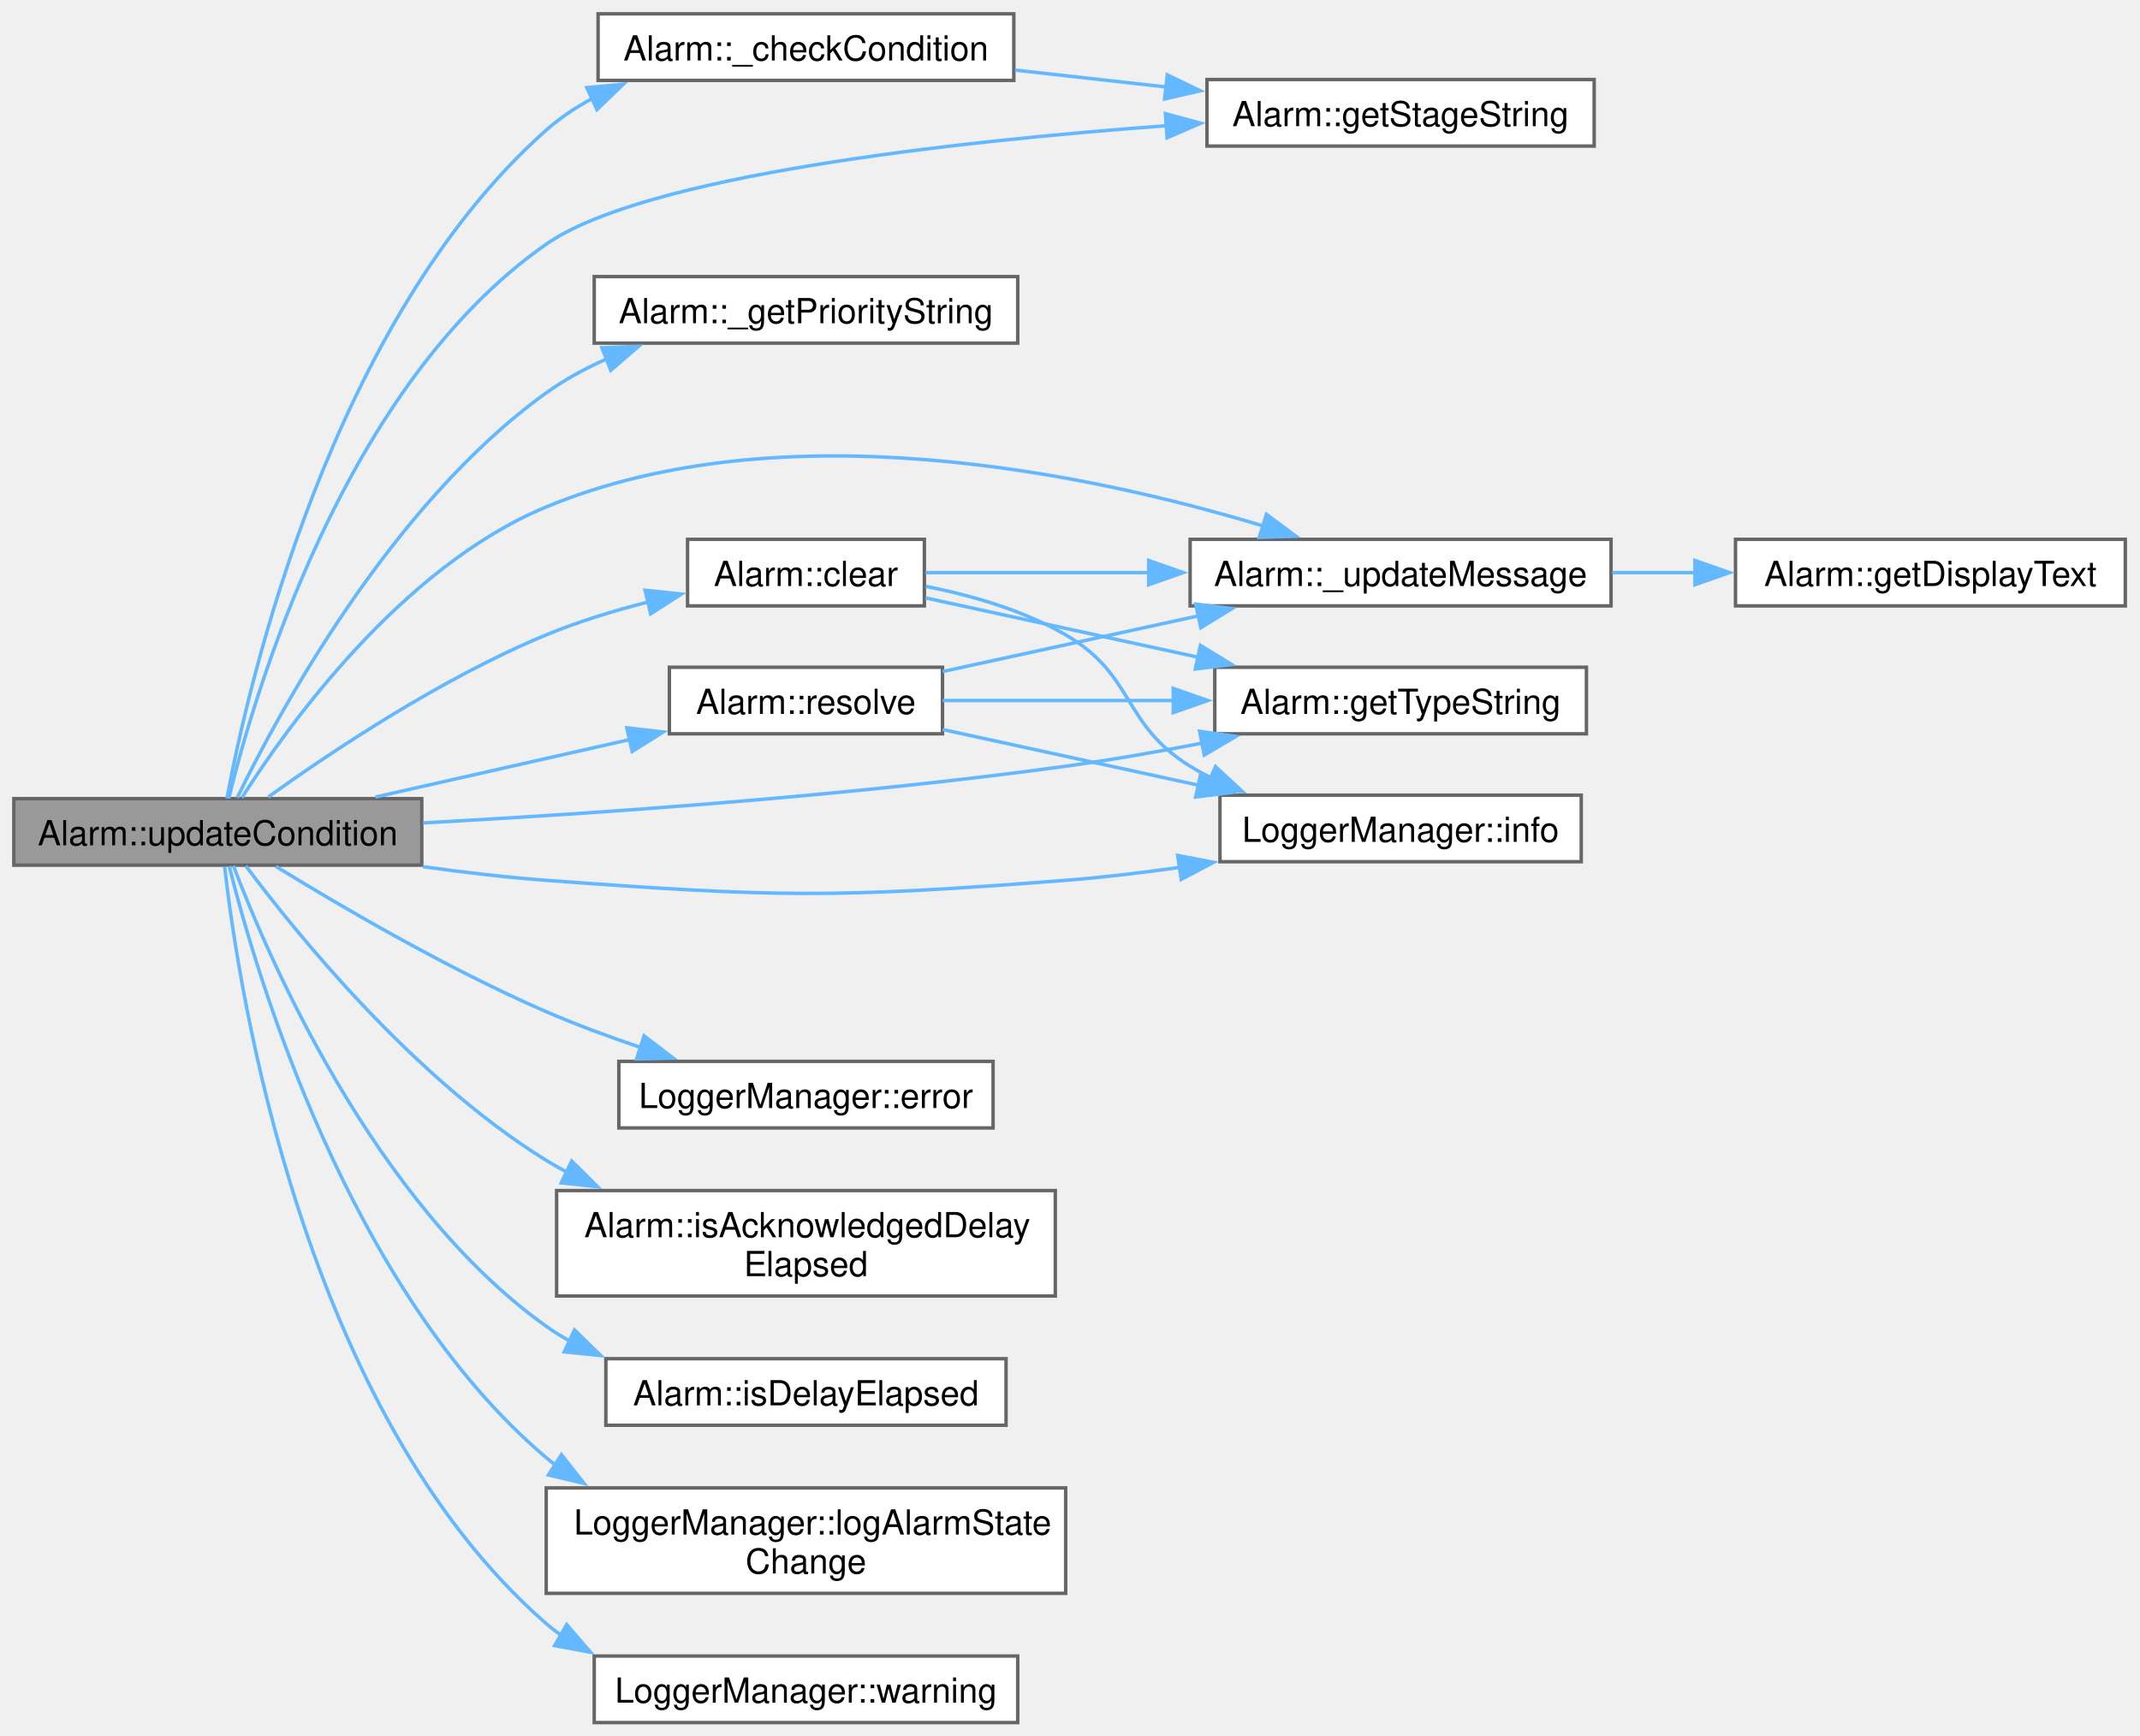
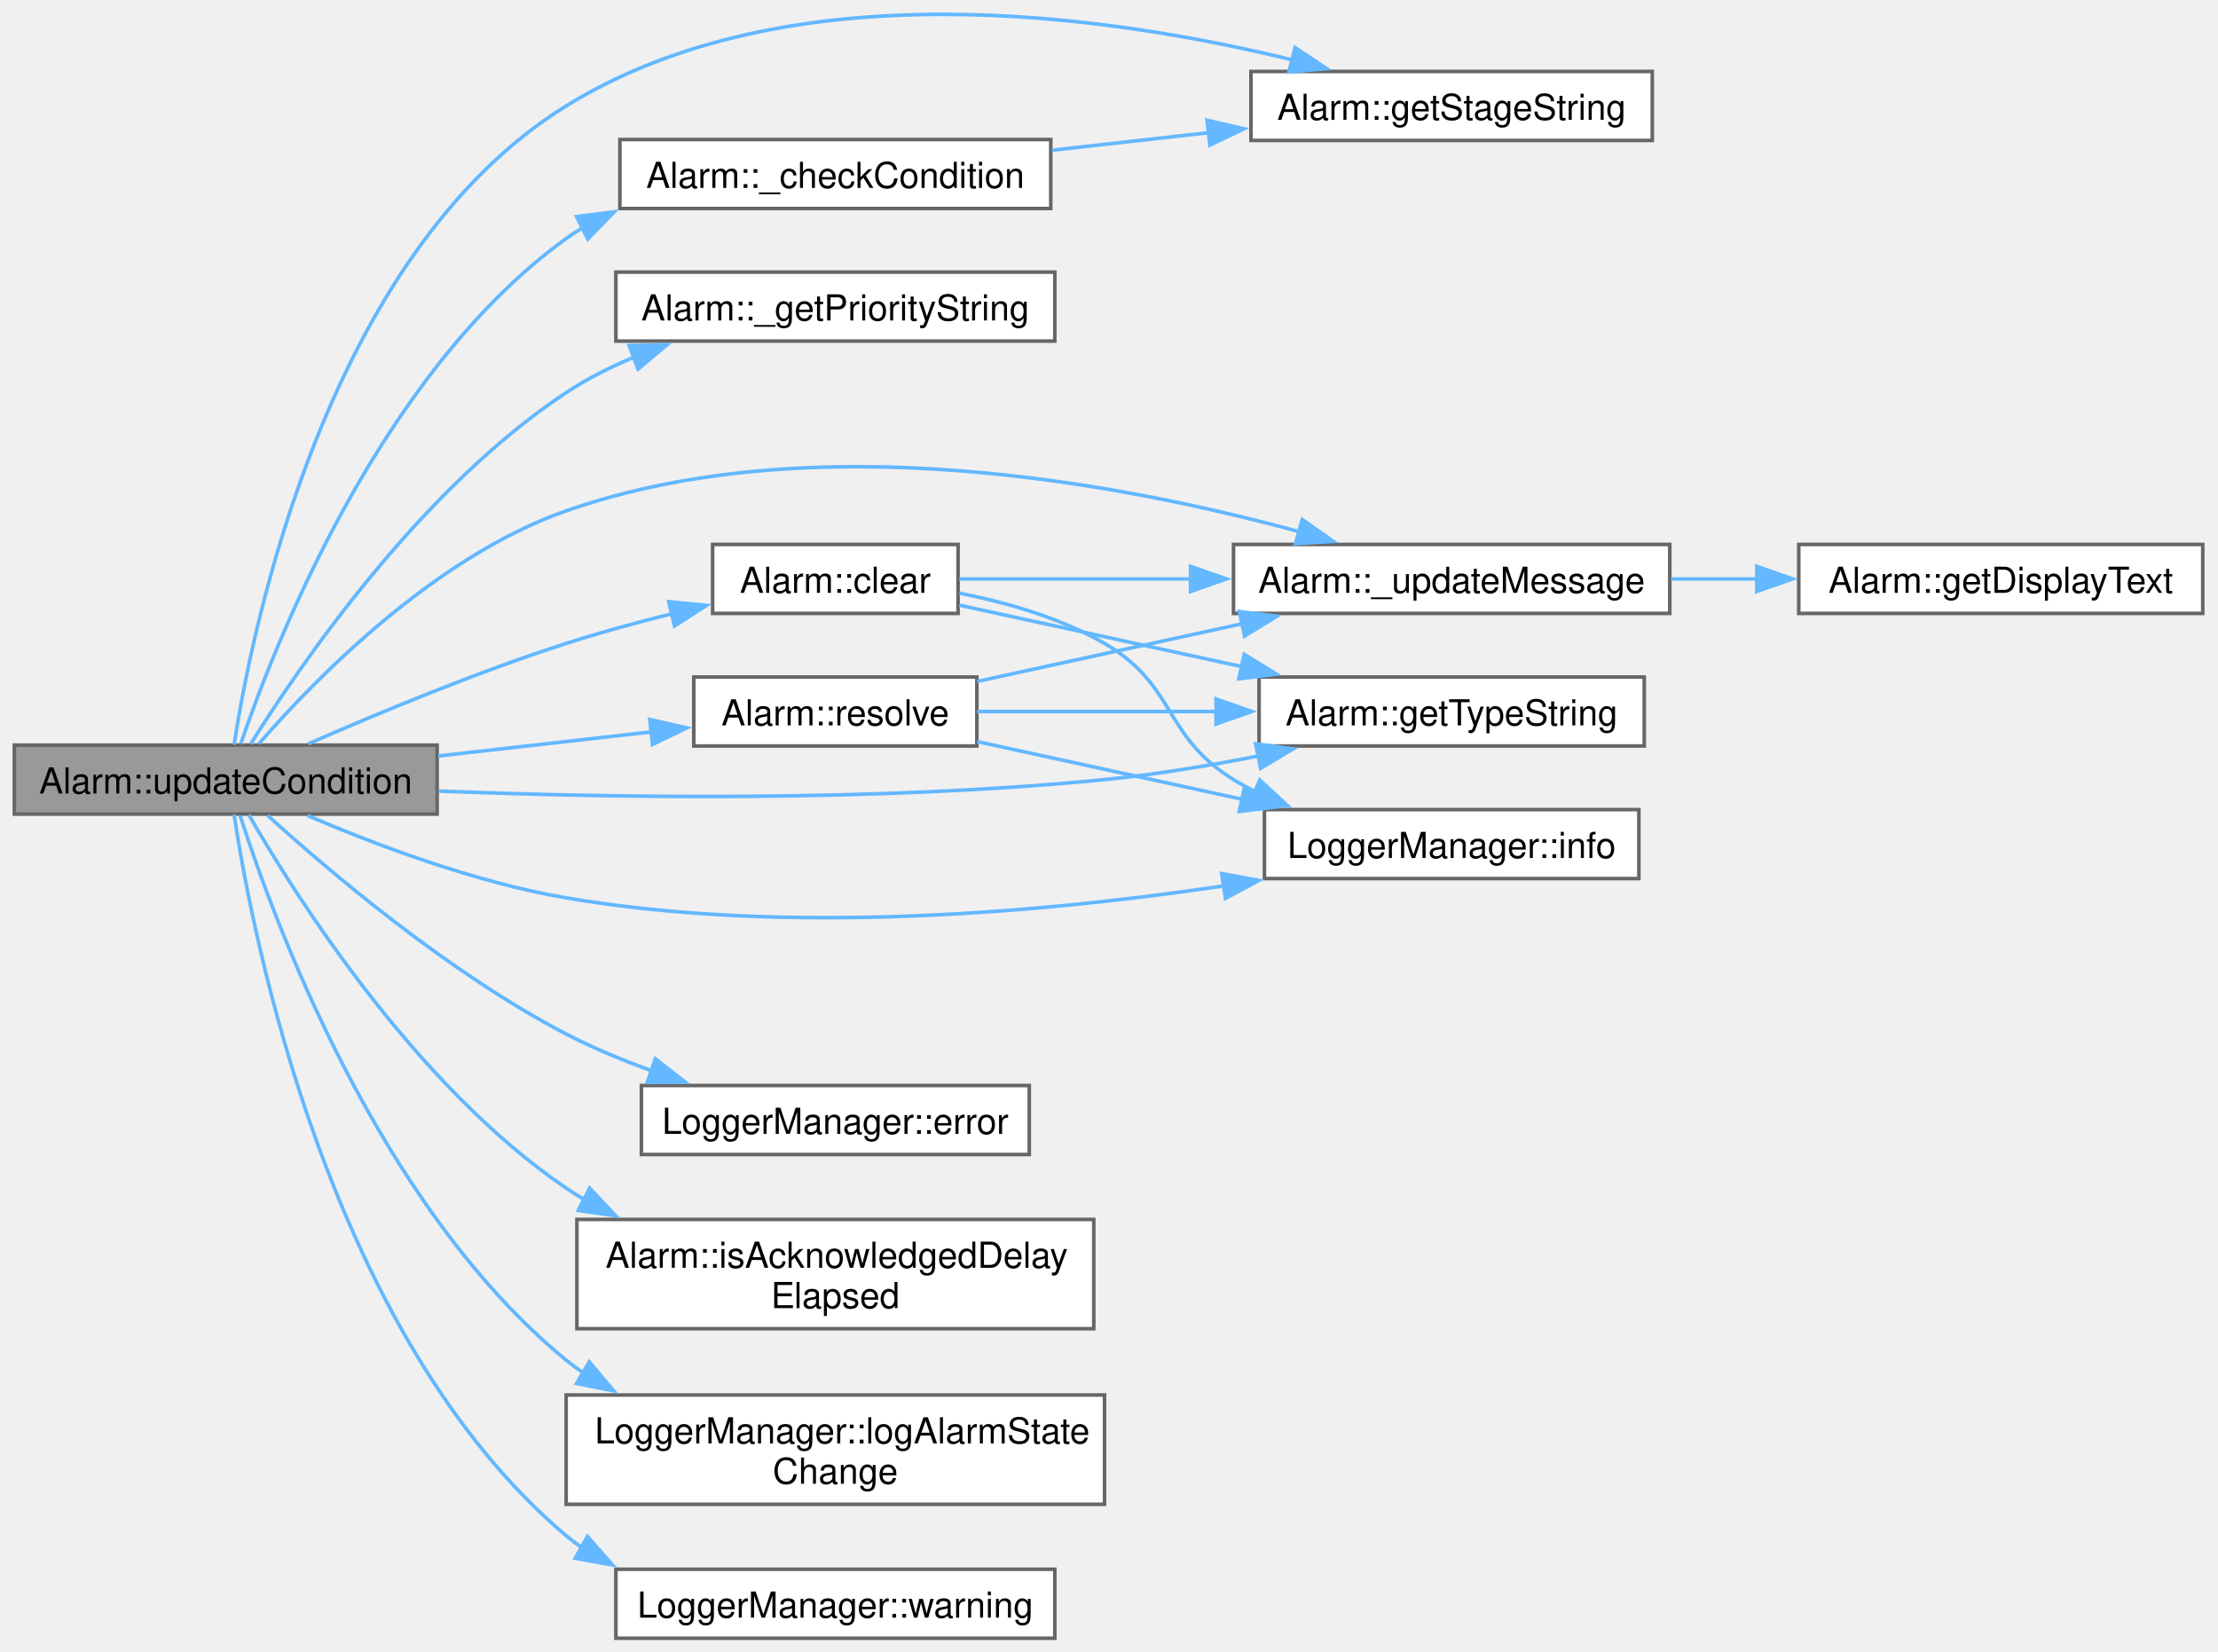
- <svg xmlns="http://www.w3.org/2000/svg" xmlns:xlink="http://www.w3.org/1999/xlink" width="619pt" height="502pt" viewBox="0.00 0.00 619.00 502.00">
-   <g id="graph0" class="graph" transform="scale(1 1) rotate(0) translate(4 498.25)">
+ <svg xmlns="http://www.w3.org/2000/svg" xmlns:xlink="http://www.w3.org/1999/xlink" width="619pt" height="461pt" viewBox="0.00 0.00 619.00 461.00">
+   <g id="graph0" class="graph" transform="scale(1 1) rotate(0) translate(4 457.19)">
    <g id="Node000001" class="node">
      <g id="a_Node000001">
        <a xlink:title="Update alarm condition based on current measurement.">
-           <polygon fill="#999999" stroke="#666666" points="118,-267.25 0,-267.25 0,-248 118,-248 118,-267.25" />
-           <text xml:space="preserve" text-anchor="middle" x="59" y="-253.75" font-family="Helvetica,sans-Serif" font-size="10.00">Alarm::updateCondition</text>
+           <polygon fill="#999999" stroke="#666666" points="118,-249.25 0,-249.25 0,-230 118,-230 118,-249.25" />
+           <text xml:space="preserve" text-anchor="middle" x="59" y="-235.75" font-family="Helvetica,sans-Serif" font-size="10.00">Alarm::updateCondition</text>
        </a>
      </g>
    </g>
    <g id="Node000002" class="node">
      <g id="a_Node000002">
        <a xlink:href="class_alarm.html#a28229f40ec51928641f04cd1e505bd6c" target="_top" xlink:title="Check if alarm condition is currently met.">
-           <polygon fill="white" stroke="#666666" points="289.25,-494.25 169,-494.25 169,-475 289.25,-475 289.25,-494.25" />
-           <text xml:space="preserve" text-anchor="middle" x="229.12" y="-480.75" font-family="Helvetica,sans-Serif" font-size="10.00">Alarm::_checkCondition</text>
+           <polygon fill="white" stroke="#666666" points="289.25,-418.25 169,-418.25 169,-399 289.25,-399 289.25,-418.25" />
+           <text xml:space="preserve" text-anchor="middle" x="229.12" y="-404.75" font-family="Helvetica,sans-Serif" font-size="10.00">Alarm::_checkCondition</text>
        </a>
      </g>
    </g>
    <g id="edge1_Node000001_Node000002" class="edge">
      <g id="a_edge1_Node000001_Node000002">
        <a xlink:title=" ">
-           <path fill="none" stroke="#63b8ff" d="M61.65,-267.32C67.68,-299.7 91.51,-405.24 154,-460.62 158.03,-464.19 162.59,-467.23 167.43,-469.82" />
-           <polygon fill="#63b8ff" stroke="#63b8ff" points="165.74,-472.9 176.29,-473.89 168.67,-466.54 165.74,-472.9" />
+           <path fill="none" stroke="#63b8ff" d="M63.19,-249.59C72.43,-276.83 101.95,-352.99 154,-390.62 155.55,-391.75 157.16,-392.8 158.82,-393.78" />
+           <polygon fill="#63b8ff" stroke="#63b8ff" points="156.91,-396.74 167.42,-398.08 160.04,-390.48 156.91,-396.74" />
        </a>
      </g>
    </g>
    <g id="Node000003" class="node">
      <g id="a_Node000003">
        <a xlink:href="class_alarm.html#a5f0ead4dbd06aa64bd316d99dc587302" target="_top" xlink:title="Get alarm stage as string.">
-           <polygon fill="white" stroke="#666666" points="457.12,-475.25 345.12,-475.25 345.12,-456 457.12,-456 457.12,-475.25" />
-           <text xml:space="preserve" text-anchor="middle" x="401.12" y="-461.75" font-family="Helvetica,sans-Serif" font-size="10.00">Alarm::getStageString</text>
+           <polygon fill="white" stroke="#666666" points="457.12,-437.25 345.12,-437.25 345.12,-418 457.12,-418 457.12,-437.25" />
+           <text xml:space="preserve" text-anchor="middle" x="401.12" y="-423.75" font-family="Helvetica,sans-Serif" font-size="10.00">Alarm::getStageString</text>
        </a>
      </g>
    </g>
    <g id="edge11_Node000001_Node000003" class="edge">
      <g id="a_edge11_Node000001_Node000003">
        <a xlink:title=" ">
-           <path fill="none" stroke="#63b8ff" d="M62.18,-267.34C69.38,-296.97 95.37,-386.7 154,-427.62 182.24,-447.34 270.67,-457.24 333.43,-461.9" />
-           <polygon fill="#63b8ff" stroke="#63b8ff" points="333.09,-465.38 343.32,-462.6 333.59,-458.4 333.09,-465.38" />
+           <path fill="none" stroke="#63b8ff" d="M61.33,-249.37C66.32,-281.81 87.26,-386.38 154,-427.62 215.97,-465.92 304.56,-453.21 356.83,-440.44" />
+           <polygon fill="#63b8ff" stroke="#63b8ff" points="357.44,-443.9 366.26,-438.03 355.7,-437.12 357.44,-443.9" />
        </a>
      </g>
    </g>
    <g id="Node000004" class="node">
      <g id="a_Node000004">
        <a xlink:href="class_alarm.html#a052a73879f5cd039f6f7cb7ce02e6a9d" target="_top" xlink:title="Get priority as string (internal version)">
-           <polygon fill="white" stroke="#666666" points="290.38,-418.25 167.88,-418.25 167.88,-399 290.38,-399 290.38,-418.25" />
-           <text xml:space="preserve" text-anchor="middle" x="229.12" y="-404.75" font-family="Helvetica,sans-Serif" font-size="10.00">Alarm::_getPriorityString</text>
+           <polygon fill="white" stroke="#666666" points="290.38,-381.25 167.88,-381.25 167.88,-362 290.38,-362 290.38,-381.25" />
+           <text xml:space="preserve" text-anchor="middle" x="229.12" y="-367.75" font-family="Helvetica,sans-Serif" font-size="10.00">Alarm::_getPriorityString</text>
        </a>
      </g>
    </g>
    <g id="edge3_Node000001_Node000004" class="edge">
      <g id="a_edge3_Node000001_Node000004">
        <a xlink:title=" ">
-           <path fill="none" stroke="#63b8ff" d="M64.61,-267.52C76.17,-291.31 108.79,-352.12 154,-384.62 159.35,-388.47 165.34,-391.72 171.54,-394.46" />
-           <polygon fill="#63b8ff" stroke="#63b8ff" points="170.1,-397.66 180.69,-398.06 172.67,-391.14 170.1,-397.66" />
+           <path fill="none" stroke="#63b8ff" d="M65.97,-249.57C79.16,-270.73 112.94,-320.49 154,-347.62 159.85,-351.49 166.37,-354.78 173.05,-357.55" />
+           <polygon fill="#63b8ff" stroke="#63b8ff" points="171.6,-360.75 182.19,-360.99 174.06,-354.19 171.6,-360.75" />
        </a>
      </g>
    </g>
    <g id="Node000005" class="node">
      <g id="a_Node000005">
        <a xlink:href="class_alarm.html#a11b2da560dbc8653fa9dec671a78b980" target="_top" xlink:title="Update the alarm display message.">
-           <polygon fill="white" stroke="#666666" points="462,-342.25 340.25,-342.25 340.25,-323 462,-323 462,-342.25" />
-           <text xml:space="preserve" text-anchor="middle" x="401.12" y="-328.75" font-family="Helvetica,sans-Serif" font-size="10.00">Alarm::_updateMessage</text>
+           <polygon fill="white" stroke="#666666" points="462,-305.25 340.25,-305.25 340.25,-286 462,-286 462,-305.25" />
+           <text xml:space="preserve" text-anchor="middle" x="401.12" y="-291.75" font-family="Helvetica,sans-Serif" font-size="10.00">Alarm::_updateMessage</text>
        </a>
      </g>
    </g>
    <g id="edge4_Node000001_Node000005" class="edge">
      <g id="a_edge4_Node000001_Node000005">
        <a xlink:title=" ">
-           <path fill="none" stroke="#63b8ff" d="M65.98,-267.53C78.97,-287.94 111.99,-334.23 154,-351.62 222.69,-380.08 311.31,-361.24 361.31,-346.14" />
-           <polygon fill="#63b8ff" stroke="#63b8ff" points="362.32,-349.49 370.82,-343.16 360.23,-342.81 362.32,-349.49" />
+           <path fill="none" stroke="#63b8ff" d="M68.29,-249.67C83.27,-266.92 116.76,-301.59 154,-314.62 222.67,-338.66 308.51,-322.46 358.54,-308.82" />
+           <polygon fill="#63b8ff" stroke="#63b8ff" points="359.43,-312.21 368.1,-306.11 357.52,-305.47 359.43,-312.21" />
        </a>
      </g>
    </g>
    <g id="Node000007" class="node">
      <g id="a_Node000007">
        <a xlink:href="class_alarm.html#adc66e3d22e173b00c59b040369030a17" target="_top" xlink:title="Clear the alarm condition.">
-           <polygon fill="white" stroke="#666666" points="263.38,-342.25 194.88,-342.25 194.88,-323 263.38,-323 263.38,-342.25" />
-           <text xml:space="preserve" text-anchor="middle" x="229.12" y="-328.75" font-family="Helvetica,sans-Serif" font-size="10.00">Alarm::clear</text>
+           <polygon fill="white" stroke="#666666" points="263.38,-305.25 194.88,-305.25 194.88,-286 263.38,-286 263.38,-305.25" />
+           <text xml:space="preserve" text-anchor="middle" x="229.12" y="-291.75" font-family="Helvetica,sans-Serif" font-size="10.00">Alarm::clear</text>
        </a>
      </g>
    </g>
    <g id="edge6_Node000001_Node000007" class="edge">
      <g id="a_edge6_Node000001_Node000007">
        <a xlink:title=" ">
-           <path fill="none" stroke="#63b8ff" d="M73.61,-267.74C91.28,-280.42 123.48,-302.02 154,-314.62 163.34,-318.48 173.69,-321.64 183.63,-324.17" />
-           <polygon fill="#63b8ff" stroke="#63b8ff" points="182.58,-327.52 193.12,-326.42 184.2,-320.71 182.58,-327.52" />
+           <path fill="none" stroke="#63b8ff" d="M82.07,-249.62C100.91,-257.88 128.86,-269.54 154,-277.62 163.42,-280.66 173.66,-283.45 183.44,-285.89" />
+           <polygon fill="#63b8ff" stroke="#63b8ff" points="182.61,-289.29 193.16,-288.23 184.25,-282.49 182.61,-289.29" />
        </a>
      </g>
    </g>
    <g id="Node000008" class="node">
      <g id="a_Node000008">
        <a xlink:href="class_alarm.html#abd578ec75a5ac9bce00b7ce7207c5d8c" target="_top" xlink:title="Get alarm type as string.">
-           <polygon fill="white" stroke="#666666" points="454.88,-305.25 347.38,-305.25 347.38,-286 454.88,-286 454.88,-305.25" />
-           <text xml:space="preserve" text-anchor="middle" x="401.12" y="-291.75" font-family="Helvetica,sans-Serif" font-size="10.00">Alarm::getTypeString</text>
+           <polygon fill="white" stroke="#666666" points="454.88,-268.25 347.38,-268.25 347.38,-249 454.88,-249 454.88,-268.25" />
+           <text xml:space="preserve" text-anchor="middle" x="401.12" y="-254.75" font-family="Helvetica,sans-Serif" font-size="10.00">Alarm::getTypeString</text>
        </a>
      </g>
    </g>
    <g id="edge12_Node000001_Node000008" class="edge">
      <g id="a_edge12_Node000001_Node000008">
        <a xlink:title=" ">
-           <path fill="none" stroke="#63b8ff" d="M118.44,-260.23C168.05,-262.91 241.05,-267.93 304.25,-276.62 317.12,-278.39 330.87,-280.81 343.82,-283.32" />
-           <polygon fill="#63b8ff" stroke="#63b8ff" points="342.98,-286.72 353.47,-285.24 344.35,-279.85 342.98,-286.72" />
+           <path fill="none" stroke="#63b8ff" d="M118.39,-236.43C167.97,-234.48 240.95,-233.41 304.25,-239.62 318.37,-241.01 333.5,-243.52 347.47,-246.27" />
+           <polygon fill="#63b8ff" stroke="#63b8ff" points="346.41,-249.62 356.9,-248.2 347.81,-242.77 346.41,-249.62" />
        </a>
      </g>
    </g>
    <g id="Node000009" class="node">
      <g id="a_Node000009">
        <a xlink:href="class_logger_manager.html#a5c1373ccc47f4112b596fe6f84fbbc21" target="_top" xlink:title="Log informational message (static convenience method)">
-           <polygon fill="white" stroke="#666666" points="453.38,-268.25 348.88,-268.25 348.88,-249 453.38,-249 453.38,-268.25" />
-           <text xml:space="preserve" text-anchor="middle" x="401.12" y="-254.75" font-family="Helvetica,sans-Serif" font-size="10.00">LoggerManager::info</text>
+           <polygon fill="white" stroke="#666666" points="453.38,-231.25 348.88,-231.25 348.88,-212 453.38,-212 453.38,-231.25" />
+           <text xml:space="preserve" text-anchor="middle" x="401.12" y="-217.75" font-family="Helvetica,sans-Serif" font-size="10.00">LoggerManager::info</text>
        </a>
      </g>
    </g>
    <g id="edge13_Node000001_Node000009" class="edge">
      <g id="a_edge13_Node000001_Node000009">
        <a xlink:title=" ">
-           <path fill="none" stroke="#63b8ff" d="M118.27,-247.58C130.06,-245.93 142.4,-244.48 154,-243.62 220.6,-238.69 237.67,-238.45 304.25,-243.62 314.97,-244.46 326.31,-245.81 337.28,-247.37" />
-           <polygon fill="#63b8ff" stroke="#63b8ff" points="336.65,-250.81 347.05,-248.83 337.68,-243.89 336.65,-250.81" />
+           <path fill="none" stroke="#63b8ff" d="M81.85,-229.58C100.55,-221.56 128.42,-210.98 154,-206.62 215.86,-196.08 287.57,-202.53 337.57,-209.97" />
+           <polygon fill="#63b8ff" stroke="#63b8ff" points="336.93,-213.41 347.35,-211.49 338.01,-206.49 336.93,-213.41" />
        </a>
      </g>
    </g>
    <g id="Node000010" class="node">
      <g id="a_Node000010">
        <a xlink:href="class_logger_manager.html#aef24f00186213fa78be3b104a50d58e6" target="_top" xlink:title="Log error message (static convenience method)">
-           <polygon fill="white" stroke="#666666" points="283.25,-191.25 175,-191.25 175,-172 283.25,-172 283.25,-191.25" />
-           <text xml:space="preserve" text-anchor="middle" x="229.12" y="-177.75" font-family="Helvetica,sans-Serif" font-size="10.00">LoggerManager::error</text>
+           <polygon fill="white" stroke="#666666" points="283.25,-154.25 175,-154.25 175,-135 283.25,-135 283.25,-154.25" />
+           <text xml:space="preserve" text-anchor="middle" x="229.12" y="-140.75" font-family="Helvetica,sans-Serif" font-size="10.00">LoggerManager::error</text>
        </a>
      </g>
    </g>
    <g id="edge10_Node000001_Node000010" class="edge">
      <g id="a_edge10_Node000001_Node000010">
        <a xlink:title=" ">
-           <path fill="none" stroke="#63b8ff" d="M75.82,-247.63C94.13,-236.37 125.43,-218.02 154,-205.62 162.65,-201.88 172.08,-198.39 181.22,-195.3" />
-           <polygon fill="#63b8ff" stroke="#63b8ff" points="182.3,-198.63 190.73,-192.21 180.14,-191.97 182.3,-198.63" />
+           <path fill="none" stroke="#63b8ff" d="M70.75,-229.57C87.4,-214.45 120.98,-185.81 154,-168.62 161.51,-164.72 169.77,-161.28 177.98,-158.33" />
+           <polygon fill="#63b8ff" stroke="#63b8ff" points="178.88,-161.72 187.23,-155.2 176.64,-155.09 178.88,-161.72" />
        </a>
      </g>
    </g>
    <g id="Node000011" class="node">
      <g id="a_Node000011">
        <a xlink:href="class_alarm.html#a6404e8478e8c2d726e9399ea1f2268b2" target="_top" xlink:title="Check if acknowledged delay has elapsed.">
-           <polygon fill="white" stroke="#666666" points="301.25,-153.88 157,-153.88 157,-123.38 301.25,-123.38 301.25,-153.88" />
-           <text xml:space="preserve" text-anchor="start" x="165" y="-140.38" font-family="Helvetica,sans-Serif" font-size="10.00">Alarm::isAcknowledgedDelay</text>
-           <text xml:space="preserve" text-anchor="middle" x="229.12" y="-129.12" font-family="Helvetica,sans-Serif" font-size="10.00">Elapsed</text>
+           <polygon fill="white" stroke="#666666" points="301.25,-116.88 157,-116.88 157,-86.38 301.25,-86.38 301.25,-116.88" />
+           <text xml:space="preserve" text-anchor="start" x="165" y="-103.38" font-family="Helvetica,sans-Serif" font-size="10.00">Alarm::isAcknowledgedDelay</text>
+           <text xml:space="preserve" text-anchor="middle" x="229.12" y="-92.12" font-family="Helvetica,sans-Serif" font-size="10.00">Elapsed</text>
        </a>
      </g>
    </g>
    <g id="edge14_Node000001_Node000011" class="edge">
      <g id="a_edge14_Node000001_Node000011">
        <a xlink:title=" ">
-           <path fill="none" stroke="#63b8ff" d="M67.13,-247.76C81.45,-228.61 115.67,-186.23 154,-162.62 155.9,-161.45 157.86,-160.34 159.87,-159.27" />
-           <polygon fill="#63b8ff" stroke="#63b8ff" points="161.36,-162.44 168.88,-154.97 158.34,-156.12 161.36,-162.44" />
+           <path fill="none" stroke="#63b8ff" d="M65.44,-229.79C78.07,-207.83 111.58,-154.47 154,-125.62 155.61,-124.53 157.28,-123.48 158.99,-122.47" />
+           <polygon fill="#63b8ff" stroke="#63b8ff" points="160.56,-125.6 167.84,-117.9 157.35,-119.38 160.56,-125.6" />
        </a>
      </g>
    </g>
    <g id="Node000012" class="node">
      <g id="a_Node000012">
-         <a xlink:href="class_alarm.html#aa14465fadcd29ef9b872f4b679d1d5b3" target="_top" xlink:title="Check if the alarm delay period has elapsed.">
-           <polygon fill="white" stroke="#666666" points="287,-105.25 171.25,-105.25 171.25,-86 287,-86 287,-105.25" />
-           <text xml:space="preserve" text-anchor="middle" x="229.12" y="-91.75" font-family="Helvetica,sans-Serif" font-size="10.00">Alarm::isDelayElapsed</text>
-         </a>
-       </g>
-     </g>
-     <g id="edge15_Node000001_Node000012" class="edge">
-       <g id="a_edge15_Node000001_Node000012">
-         <a xlink:title=" ">
-           <path fill="none" stroke="#63b8ff" d="M63.51,-247.84C73.38,-221.8 103.95,-150.36 154,-114.62 156.19,-113.06 158.5,-111.63 160.89,-110.31" />
-           <polygon fill="#63b8ff" stroke="#63b8ff" points="162.17,-113.58 169.75,-106.17 159.21,-107.23 162.17,-113.58" />
-         </a>
-       </g>
-     </g>
-     <g id="Node000013" class="node">
-       <g id="a_Node000013">
        <a xlink:href="class_logger_manager.html#aa74d58708cf5cdf8ddafad648edadcf7" target="_top" xlink:title=" ">
          <polygon fill="white" stroke="#666666" points="304.25,-67.88 154,-67.88 154,-37.38 304.25,-37.38 304.25,-67.88" />
          <text xml:space="preserve" text-anchor="start" x="162" y="-54.38" font-family="Helvetica,sans-Serif" font-size="10.00">LoggerManager::logAlarmState</text>
          <text xml:space="preserve" text-anchor="middle" x="229.12" y="-43.12" font-family="Helvetica,sans-Serif" font-size="10.00">Change</text>
        </a>
      </g>
    </g>
+     <g id="edge15_Node000001_Node000012" class="edge">
+       <g id="a_edge15_Node000001_Node000012">
+         <a xlink:title=" ">
+           <path fill="none" stroke="#63b8ff" d="M63.02,-229.6C72.02,-201.39 101.38,-120.63 154,-77.62 155.52,-76.38 157.1,-75.2 158.74,-74.08" />
+           <polygon fill="#63b8ff" stroke="#63b8ff" points="160.46,-77.13 167.29,-69.03 156.9,-71.1 160.46,-77.13" />
+         </a>
+       </g>
+     </g>
+     <g id="Node000013" class="node">
+       <g id="a_Node000013">
+         <a xlink:href="class_alarm.html#a73e7673d61f82aa21441c75f2cee2c6f" target="_top" xlink:title="Resolve the alarm completely.">
+           <polygon fill="white" stroke="#666666" points="268.62,-268.25 189.62,-268.25 189.62,-249 268.62,-249 268.62,-268.25" />
+           <text xml:space="preserve" text-anchor="middle" x="229.12" y="-254.75" font-family="Helvetica,sans-Serif" font-size="10.00">Alarm::resolve</text>
+         </a>
+       </g>
+     </g>
    <g id="edge16_Node000001_Node000013" class="edge">
      <g id="a_edge16_Node000001_Node000013">
        <a xlink:title=" ">
-           <path fill="none" stroke="#63b8ff" d="M62.3,-247.72C69.84,-217.43 96.71,-125.13 154,-76.62 154.93,-75.84 155.88,-75.08 156.86,-74.34" />
-           <polygon fill="#63b8ff" stroke="#63b8ff" points="158.4,-77.51 164.94,-69.18 154.63,-71.61 158.4,-77.51" />
+           <path fill="none" stroke="#63b8ff" d="M118.33,-246.22C137.73,-248.41 159.15,-250.83 177.89,-252.95" />
+           <polygon fill="#63b8ff" stroke="#63b8ff" points="177.33,-256.41 187.66,-254.05 178.11,-249.45 177.33,-256.41" />
        </a>
      </g>
    </g>
    <g id="Node000014" class="node">
      <g id="a_Node000014">
-         <a xlink:href="class_alarm.html#a73e7673d61f82aa21441c75f2cee2c6f" target="_top" xlink:title="Resolve the alarm completely.">
-           <polygon fill="white" stroke="#666666" points="268.62,-305.25 189.62,-305.25 189.62,-286 268.62,-286 268.62,-305.25" />
-           <text xml:space="preserve" text-anchor="middle" x="229.12" y="-291.75" font-family="Helvetica,sans-Serif" font-size="10.00">Alarm::resolve</text>
-         </a>
-       </g>
-     </g>
-     <g id="edge17_Node000001_Node000014" class="edge">
-       <g id="a_edge17_Node000001_Node000014">
-         <a xlink:title=" ">
-           <path fill="none" stroke="#63b8ff" d="M104.61,-267.71C127.27,-272.83 154.87,-279.07 178.23,-284.35" />
-           <polygon fill="#63b8ff" stroke="#63b8ff" points="177.31,-287.73 187.84,-286.52 178.86,-280.9 177.31,-287.73" />
-         </a>
-       </g>
-     </g>
-     <g id="Node000015" class="node">
-       <g id="a_Node000015">
        <a xlink:href="class_logger_manager.html#a0d52b0ff7bff22817e987ad753102854" target="_top" xlink:title="Log warning message (static convenience method)">
          <polygon fill="white" stroke="#666666" points="290.38,-19.25 167.88,-19.25 167.88,0 290.38,0 290.38,-19.25" />
          <text xml:space="preserve" text-anchor="middle" x="229.12" y="-5.75" font-family="Helvetica,sans-Serif" font-size="10.00">LoggerManager::warning</text>
        </a>
      </g>
    </g>
-     <g id="edge21_Node000001_Node000015" class="edge">
-       <g id="a_edge21_Node000001_Node000015">
-         <a xlink:title=" ">
-           <path fill="none" stroke="#63b8ff" d="M60.98,-247.56C65.02,-211.82 83.65,-89.84 154,-28.62 155.45,-27.37 156.97,-26.19 158.55,-25.09" />
-           <polygon fill="#63b8ff" stroke="#63b8ff" points="159.91,-28.34 166.84,-20.33 156.43,-22.27 159.91,-28.34" />
+     <g id="edge20_Node000001_Node000014" class="edge">
+       <g id="a_edge20_Node000001_Node000014">
+         <a xlink:title=" ">
+           <path fill="none" stroke="#63b8ff" d="M61.32,-229.87C66.4,-196.3 87.82,-84.51 154,-28.62 155.47,-27.39 157,-26.23 158.59,-25.14" />
+           <polygon fill="#63b8ff" stroke="#63b8ff" points="159.94,-28.4 166.95,-20.45 156.52,-22.3 159.94,-28.4" />
        </a>
      </g>
    </g>
    <g id="edge2_Node000002_Node000003" class="edge">
      <g id="a_edge2_Node000002_Node000003">
        <a xlink:title=" ">
-           <path fill="none" stroke="#63b8ff" d="M289.58,-477.98C303.71,-476.4 318.88,-474.71 333.31,-473.09" />
-           <polygon fill="#63b8ff" stroke="#63b8ff" points="333.64,-476.58 343.19,-471.99 332.86,-469.62 333.64,-476.58" />
+           <path fill="none" stroke="#63b8ff" d="M289.58,-415.27C303.71,-416.85 318.88,-418.54 333.31,-420.16" />
+           <polygon fill="#63b8ff" stroke="#63b8ff" points="332.86,-423.63 343.19,-421.26 333.64,-416.67 332.86,-423.63" />
        </a>
      </g>
    </g>
    <g id="Node000006" class="node">
      <g id="a_Node000006">
        <a xlink:href="class_alarm.html#a480e1d6d474da0cd4e5dd557e41cb87e" target="_top" xlink:title="Get formatted display text for UI.">
-           <polygon fill="white" stroke="#666666" points="610.75,-342.25 498,-342.25 498,-323 610.75,-323 610.75,-342.25" />
-           <text xml:space="preserve" text-anchor="middle" x="554.38" y="-328.75" font-family="Helvetica,sans-Serif" font-size="10.00">Alarm::getDisplayText</text>
+           <polygon fill="white" stroke="#666666" points="610.75,-305.25 498,-305.25 498,-286 610.75,-286 610.75,-305.25" />
+           <text xml:space="preserve" text-anchor="middle" x="554.38" y="-291.75" font-family="Helvetica,sans-Serif" font-size="10.00">Alarm::getDisplayText</text>
        </a>
      </g>
    </g>
    <g id="edge5_Node000005_Node000006" class="edge">
      <g id="a_edge5_Node000005_Node000006">
        <a xlink:title=" ">
-           <path fill="none" stroke="#63b8ff" d="M462.34,-332.62C470.29,-332.62 478.48,-332.62 486.53,-332.62" />
-           <polygon fill="#63b8ff" stroke="#63b8ff" points="486.27,-336.13 496.27,-332.63 486.27,-329.13 486.27,-336.13" />
+           <path fill="none" stroke="#63b8ff" d="M462.34,-295.62C470.29,-295.62 478.48,-295.62 486.53,-295.62" />
+           <polygon fill="#63b8ff" stroke="#63b8ff" points="486.27,-299.13 496.27,-295.63 486.27,-292.13 486.27,-299.13" />
        </a>
      </g>
    </g>
    <g id="edge7_Node000007_Node000005" class="edge">
      <g id="a_edge7_Node000007_Node000005">
        <a xlink:title=" ">
-           <path fill="none" stroke="#63b8ff" d="M263.71,-332.62C282.25,-332.62 306.02,-332.62 328.51,-332.62" />
-           <polygon fill="#63b8ff" stroke="#63b8ff" points="328.26,-336.13 338.26,-332.63 328.26,-329.13 328.26,-336.13" />
+           <path fill="none" stroke="#63b8ff" d="M263.71,-295.62C282.25,-295.62 306.02,-295.62 328.51,-295.62" />
+           <polygon fill="#63b8ff" stroke="#63b8ff" points="328.26,-299.13 338.26,-295.63 328.26,-292.13 328.26,-299.13" />
        </a>
      </g>
    </g>
    <g id="edge8_Node000007_Node000008" class="edge">
      <g id="a_edge8_Node000007_Node000008">
        <a xlink:title=" ">
-           <path fill="none" stroke="#63b8ff" d="M263.71,-325.31C286.23,-320.41 316.47,-313.83 342.75,-308.11" />
-           <polygon fill="#63b8ff" stroke="#63b8ff" points="343.23,-311.59 352.26,-306.04 341.74,-304.75 343.23,-311.59" />
+           <path fill="none" stroke="#63b8ff" d="M263.71,-288.31C286.23,-283.41 316.47,-276.83 342.75,-271.11" />
+           <polygon fill="#63b8ff" stroke="#63b8ff" points="343.23,-274.59 352.26,-269.04 341.74,-267.75 343.23,-274.59" />
        </a>
      </g>
    </g>
    <g id="edge9_Node000007_Node000009" class="edge">
      <g id="a_edge9_Node000007_Node000009">
        <a xlink:title=" ">
-           <path fill="none" stroke="#63b8ff" d="M263.77,-328.65C277.03,-326.04 291.99,-321.73 304.25,-314.62 324.38,-302.96 320.44,-288.83 340.25,-276.62 342.24,-275.4 344.31,-274.26 346.44,-273.19" />
-           <polygon fill="#63b8ff" stroke="#63b8ff" points="347.59,-276.5 355.37,-269.3 344.8,-270.08 347.59,-276.5" />
-         </a>
-       </g>
-     </g>
-     <g id="edge18_Node000014_Node000005" class="edge">
-       <g id="a_edge18_Node000014_Node000005">
-         <a xlink:title=" ">
-           <path fill="none" stroke="#63b8ff" d="M268.7,-304.02C290.62,-308.79 318.48,-314.85 342.9,-320.17" />
-           <polygon fill="#63b8ff" stroke="#63b8ff" points="341.85,-323.52 352.36,-322.23 343.34,-316.68 341.85,-323.52" />
-         </a>
-       </g>
-     </g>
-     <g id="edge19_Node000014_Node000008" class="edge">
-       <g id="a_edge19_Node000014_Node000008">
-         <a xlink:title=" ">
-           <path fill="none" stroke="#63b8ff" d="M268.7,-295.62C288.48,-295.62 313.09,-295.62 335.66,-295.62" />
-           <polygon fill="#63b8ff" stroke="#63b8ff" points="335.37,-299.13 345.37,-295.63 335.37,-292.13 335.37,-299.13" />
-         </a>
-       </g>
-     </g>
-     <g id="edge20_Node000014_Node000009" class="edge">
-       <g id="a_edge20_Node000014_Node000009">
-         <a xlink:title=" ">
-           <path fill="none" stroke="#63b8ff" d="M268.7,-287.23C290.62,-282.46 318.48,-276.4 342.9,-271.08" />
-           <polygon fill="#63b8ff" stroke="#63b8ff" points="343.34,-274.57 352.36,-269.02 341.85,-267.73 343.34,-274.57" />
+           <path fill="none" stroke="#63b8ff" d="M263.77,-291.65C277.03,-289.04 291.99,-284.73 304.25,-277.62 324.38,-265.96 320.44,-251.83 340.25,-239.62 342.24,-238.4 344.31,-237.26 346.44,-236.19" />
+           <polygon fill="#63b8ff" stroke="#63b8ff" points="347.59,-239.5 355.37,-232.3 344.8,-233.08 347.59,-239.5" />
+         </a>
+       </g>
+     </g>
+     <g id="edge17_Node000013_Node000005" class="edge">
+       <g id="a_edge17_Node000013_Node000005">
+         <a xlink:title=" ">
+           <path fill="none" stroke="#63b8ff" d="M268.7,-267.02C290.62,-271.79 318.48,-277.85 342.9,-283.17" />
+           <polygon fill="#63b8ff" stroke="#63b8ff" points="341.85,-286.52 352.36,-285.23 343.34,-279.68 341.85,-286.52" />
+         </a>
+       </g>
+     </g>
+     <g id="edge18_Node000013_Node000008" class="edge">
+       <g id="a_edge18_Node000013_Node000008">
+         <a xlink:title=" ">
+           <path fill="none" stroke="#63b8ff" d="M268.7,-258.62C288.48,-258.62 313.09,-258.62 335.66,-258.62" />
+           <polygon fill="#63b8ff" stroke="#63b8ff" points="335.37,-262.13 345.37,-258.63 335.37,-255.13 335.37,-262.13" />
+         </a>
+       </g>
+     </g>
+     <g id="edge19_Node000013_Node000009" class="edge">
+       <g id="a_edge19_Node000013_Node000009">
+         <a xlink:title=" ">
+           <path fill="none" stroke="#63b8ff" d="M268.7,-250.23C290.62,-245.46 318.48,-239.4 342.9,-234.08" />
+           <polygon fill="#63b8ff" stroke="#63b8ff" points="343.34,-237.57 352.36,-232.02 341.85,-230.73 343.34,-237.57" />
        </a>
      </g>
    </g>
  </g>
</svg>
